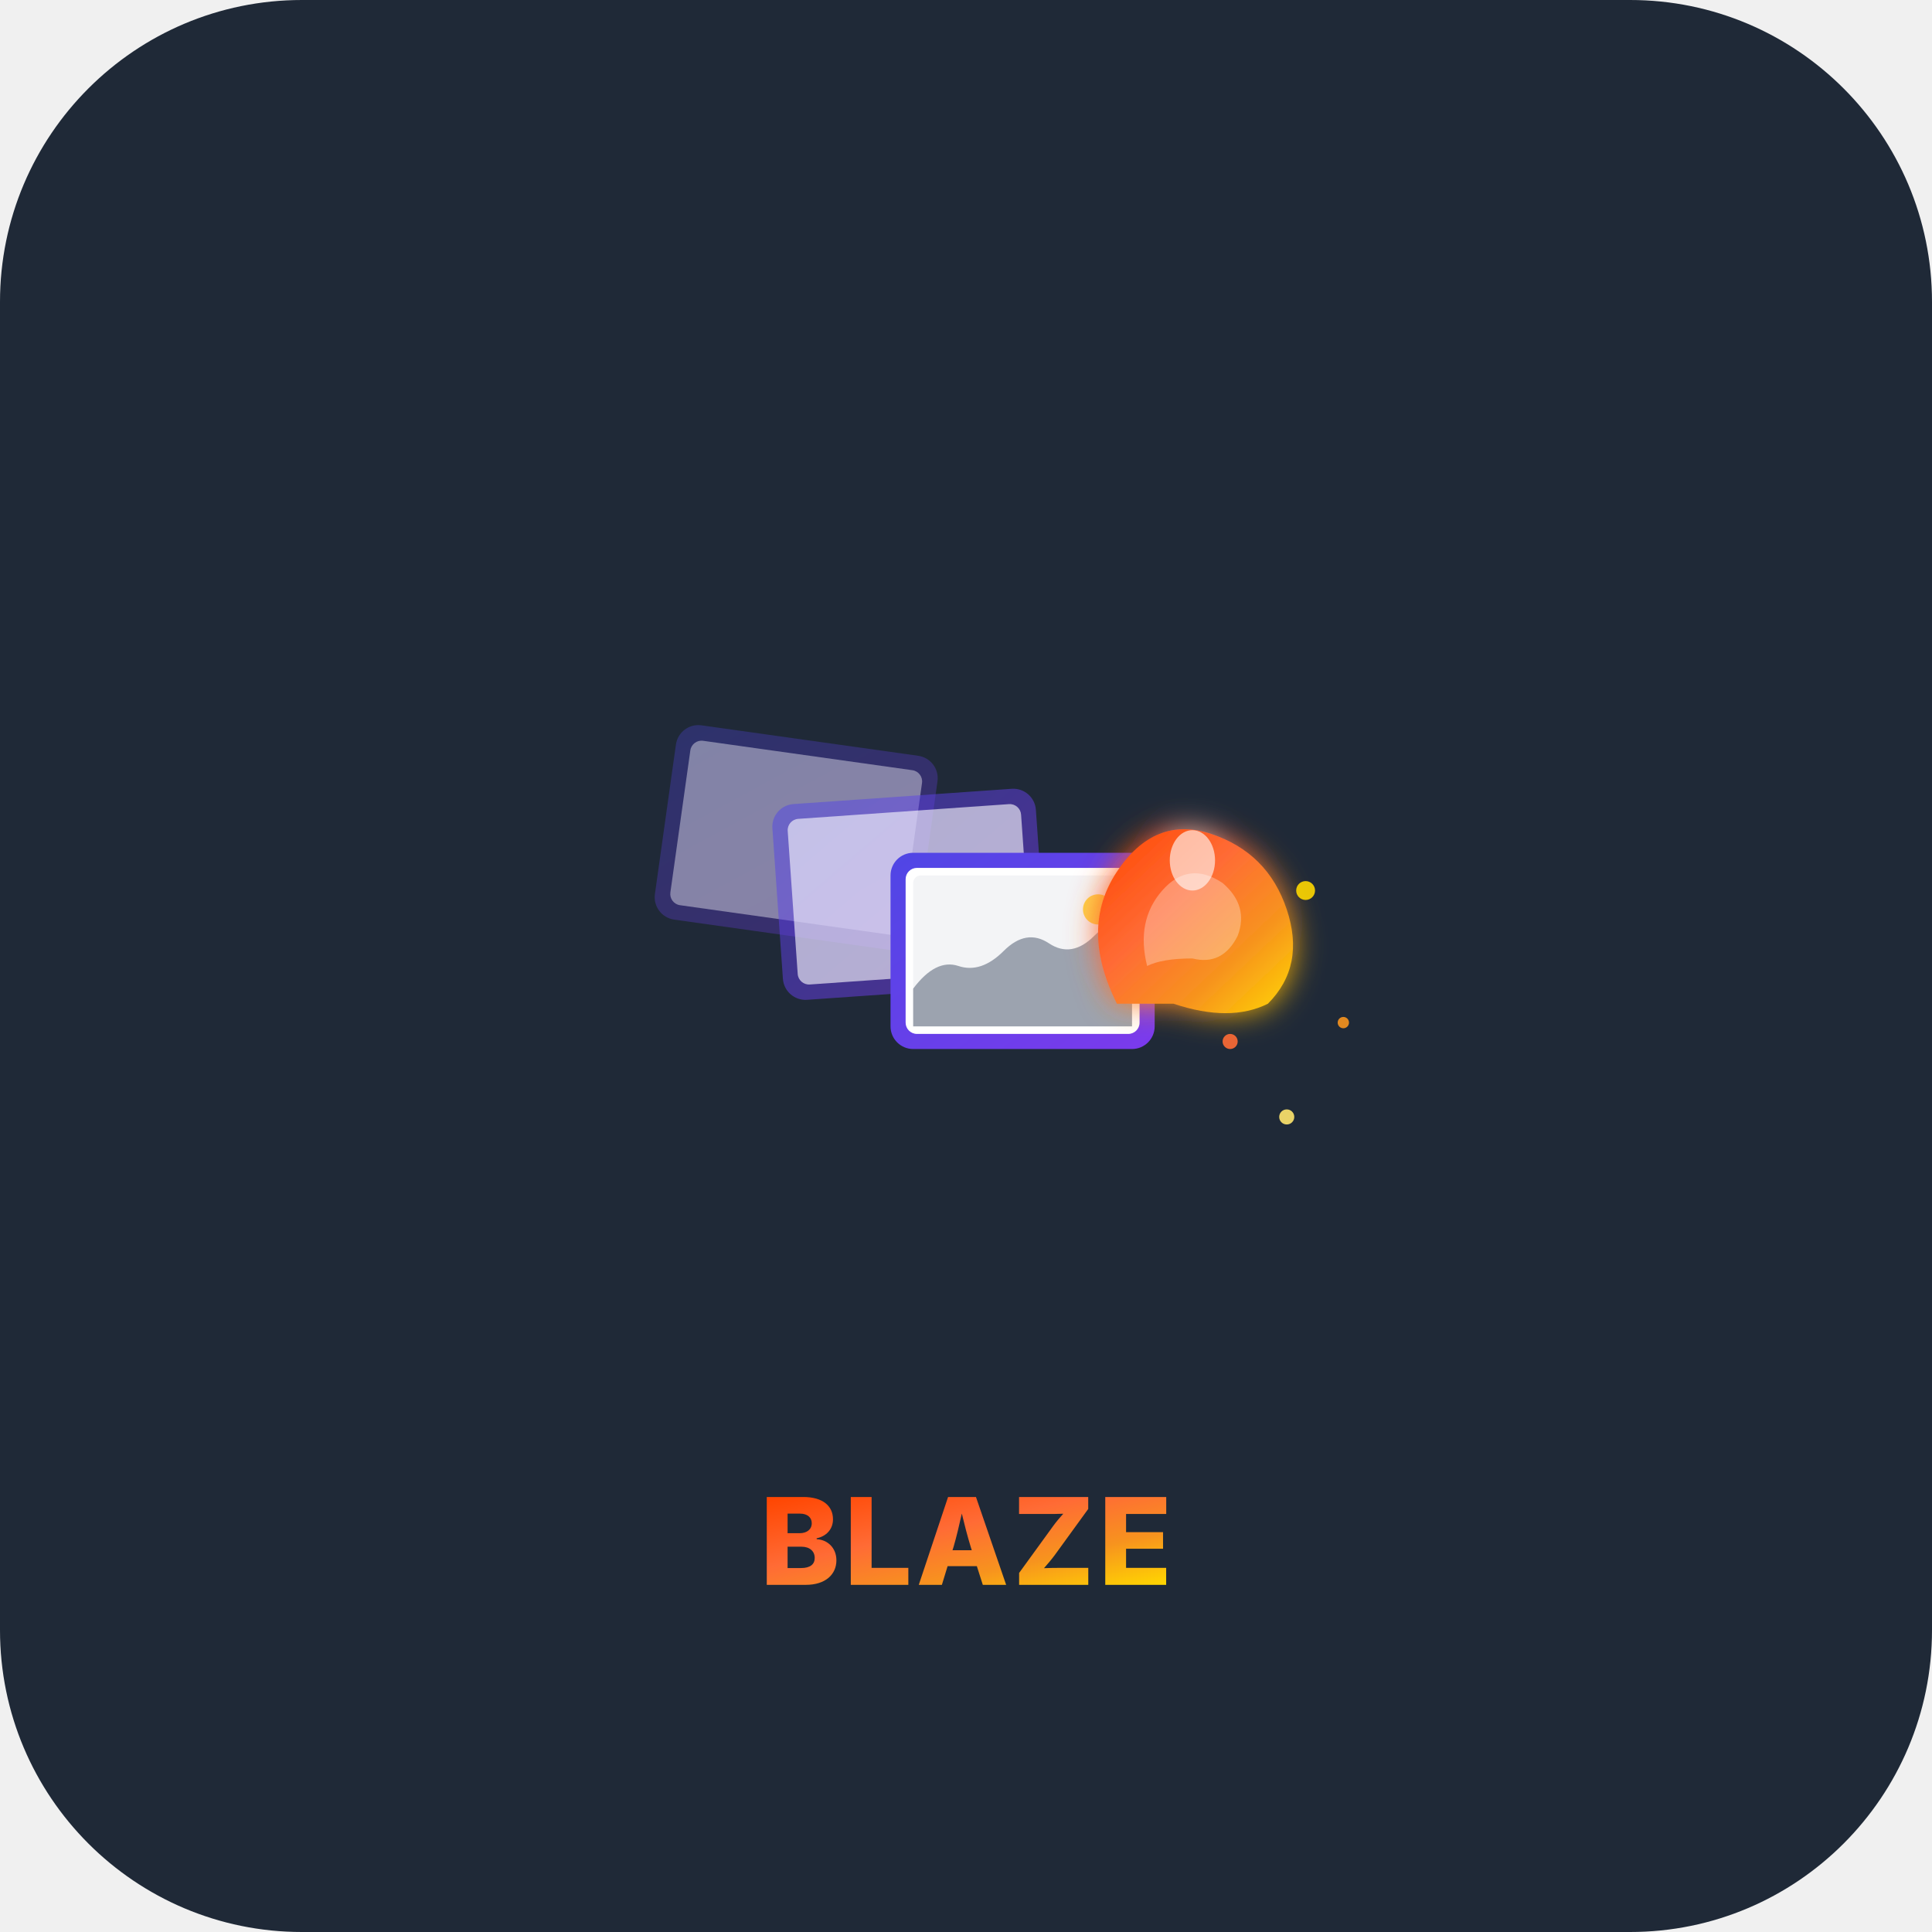
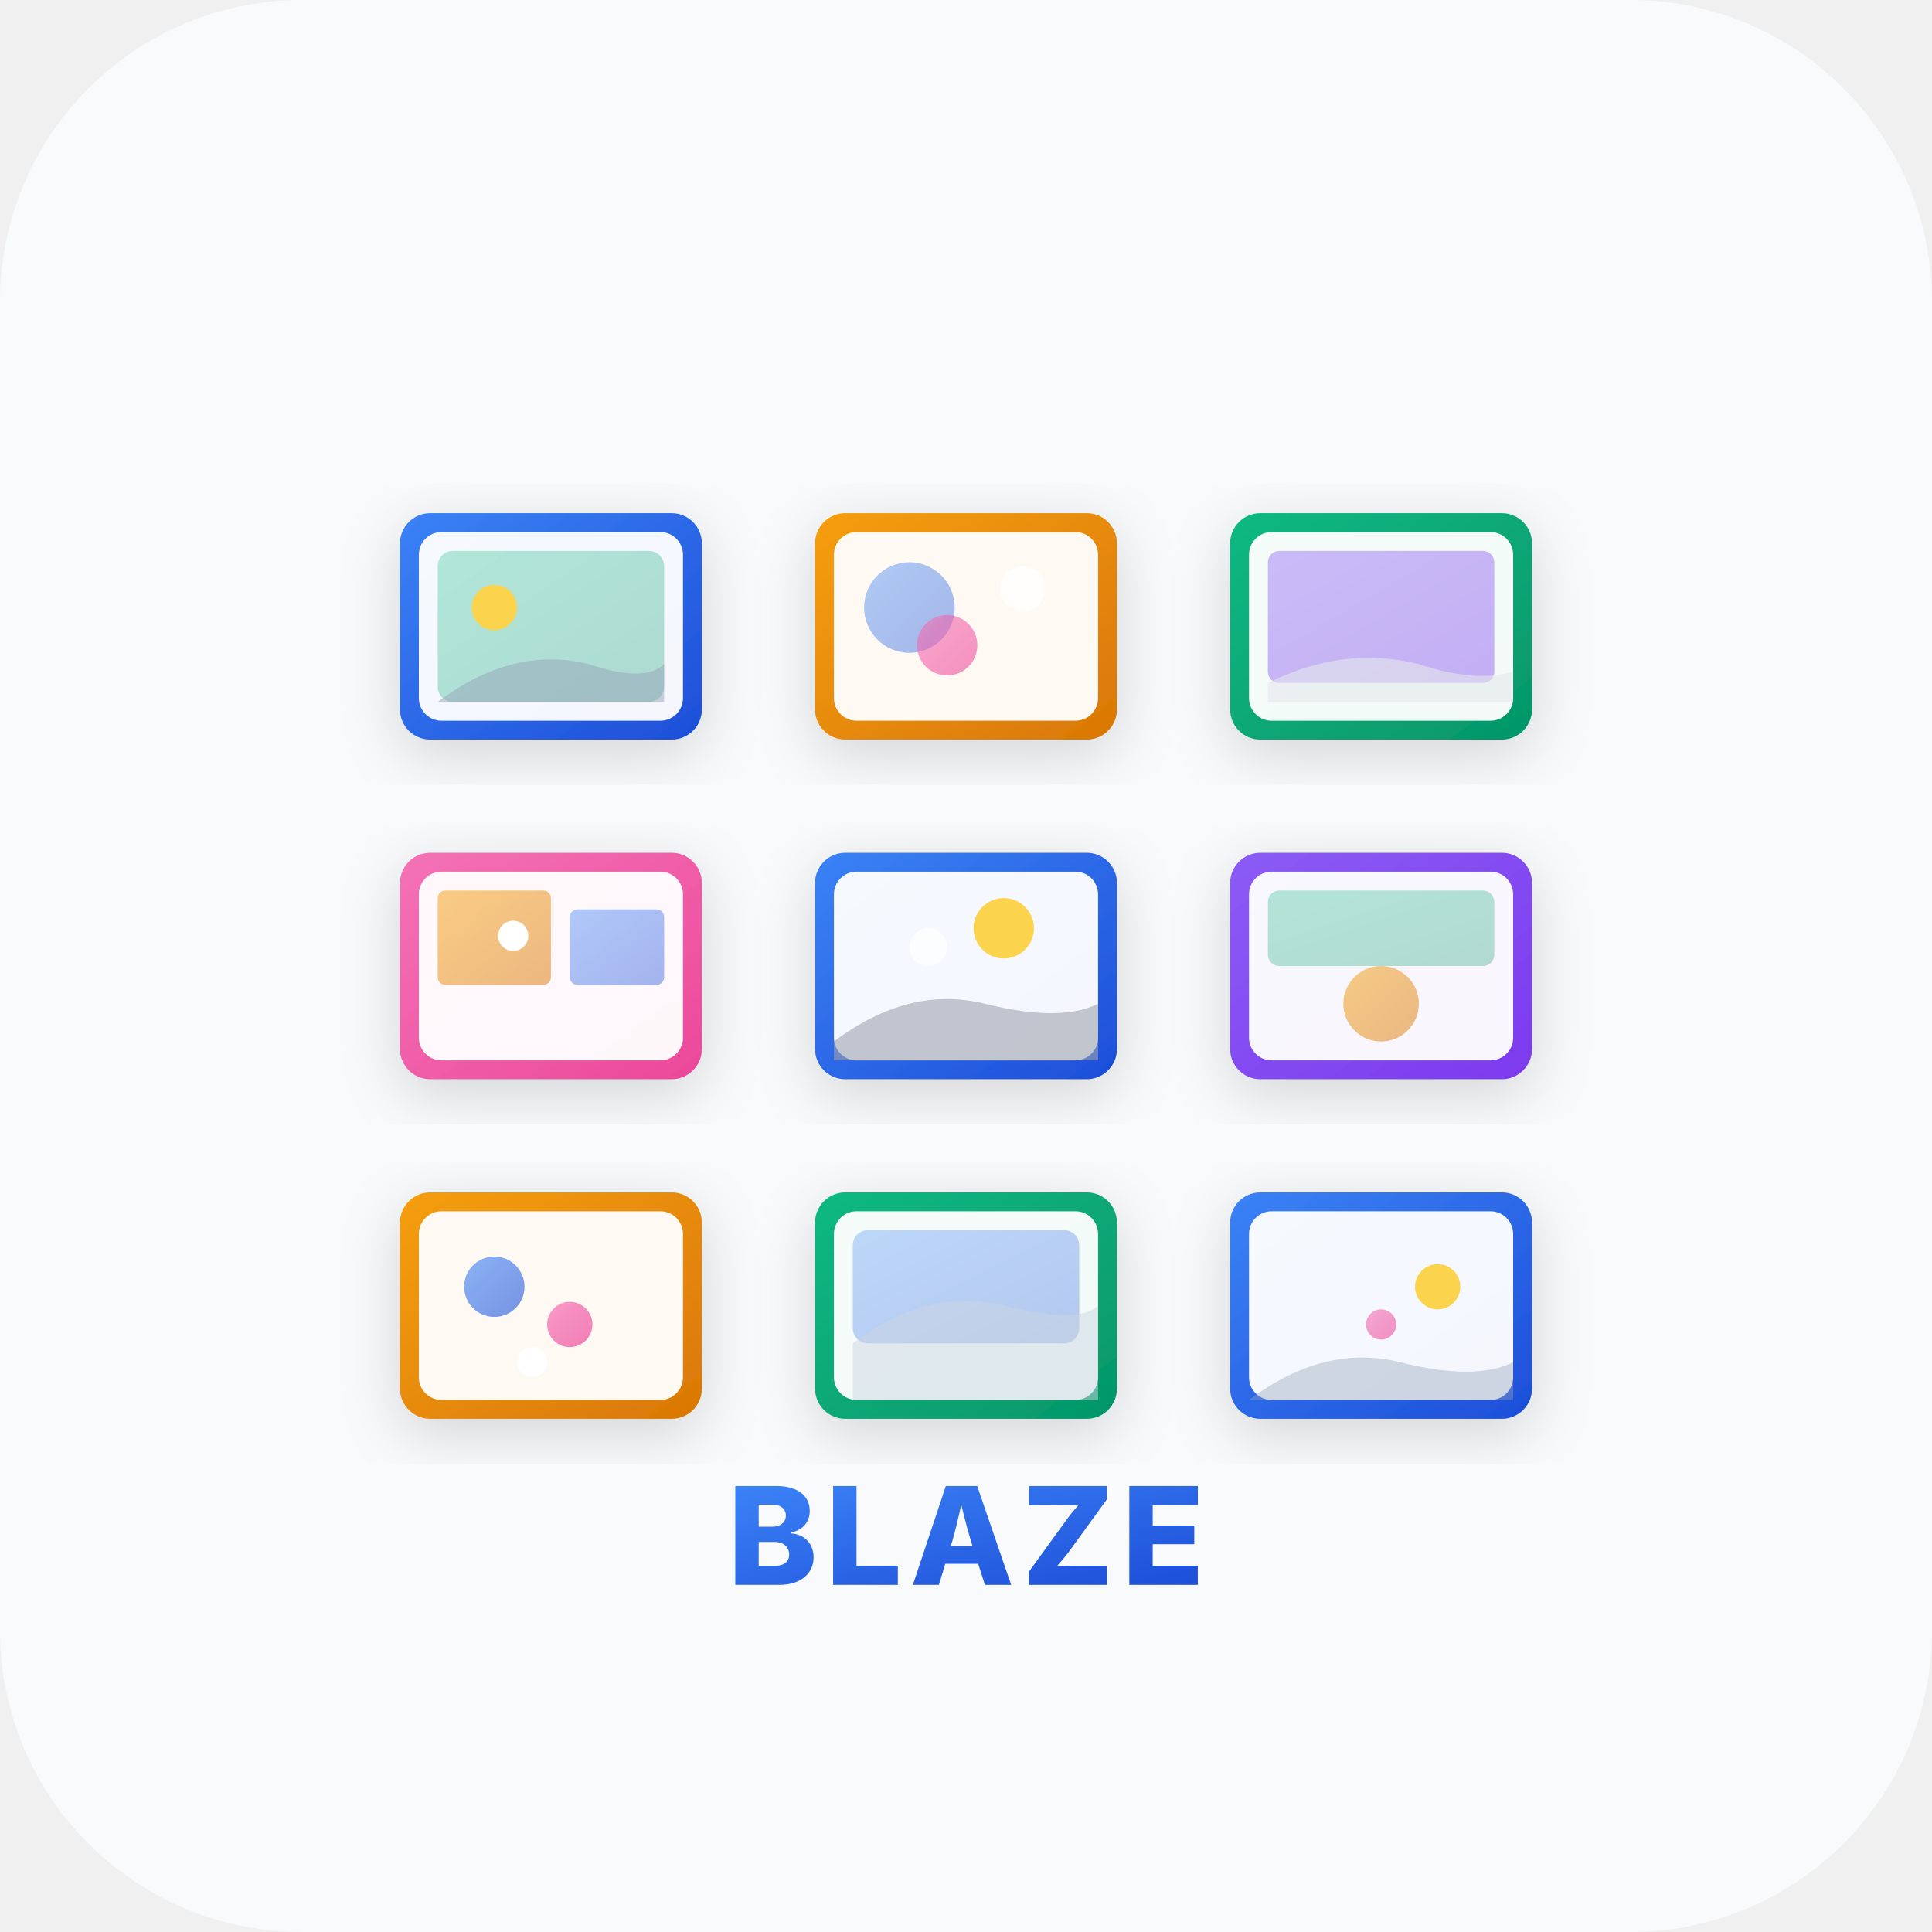
<svg xmlns="http://www.w3.org/2000/svg" width="512" height="512" viewBox="0 0 512 512" fill="none">
  <defs>
-     <linearGradient id="blazeGradient" x1="0%" y1="0%" x2="100%" y2="100%">
-       <stop offset="0%" style="stop-color:#FF4500;stop-opacity:1" />
-       <stop offset="40%" style="stop-color:#FF6B35;stop-opacity:1" />
-       <stop offset="70%" style="stop-color:#F7931E;stop-opacity:1" />
-       <stop offset="100%" style="stop-color:#FFD700;stop-opacity:1" />
+     <linearGradient id="primaryGradient" x1="0%" y1="0%" x2="100%" y2="100%">
+       <stop offset="0%" style="stop-color:#3B82F6;stop-opacity:1" />
+       <stop offset="100%" style="stop-color:#1D4ED8;stop-opacity:1" />
    </linearGradient>
-     <linearGradient id="frameGradient" x1="0%" y1="0%" x2="100%" y2="100%">
-       <stop offset="0%" style="stop-color:#4F46E5;stop-opacity:1" />
+     <linearGradient id="accentGradient" x1="0%" y1="0%" x2="100%" y2="100%">
+       <stop offset="0%" style="stop-color:#F59E0B;stop-opacity:1" />
+       <stop offset="100%" style="stop-color:#D97706;stop-opacity:1" />
+     </linearGradient>
+     <linearGradient id="greenGradient" x1="0%" y1="0%" x2="100%" y2="100%">
+       <stop offset="0%" style="stop-color:#10B981;stop-opacity:1" />
+       <stop offset="100%" style="stop-color:#059669;stop-opacity:1" />
+     </linearGradient>
+     <linearGradient id="pinkGradient" x1="0%" y1="0%" x2="100%" y2="100%">
+       <stop offset="0%" style="stop-color:#F472B6;stop-opacity:1" />
+       <stop offset="100%" style="stop-color:#EC4899;stop-opacity:1" />
+     </linearGradient>
+     <linearGradient id="purpleGradient" x1="0%" y1="0%" x2="100%" y2="100%">
+       <stop offset="0%" style="stop-color:#8B5CF6;stop-opacity:1" />
      <stop offset="100%" style="stop-color:#7C3AED;stop-opacity:1" />
    </linearGradient>
-     <filter id="glow" x="-20%" y="-20%" width="140%" height="140%">
-       <feGaussianBlur stdDeviation="4" result="coloredBlur" />
-       <feMerge>
-         <feMergeNode in="coloredBlur" />
-         <feMergeNode in="SourceGraphic" />
-       </feMerge>
+     <filter id="shadow" x="-20%" y="-20%" width="140%" height="140%">
+       <feDropShadow dx="0" dy="4" stdDeviation="8" flood-opacity="0.15" />
    </filter>
  </defs>
-   <rect width="512" height="512" rx="80" fill="#1F2937" />
+   <rect width="512" height="512" rx="80" fill="#F8FAFC" />
  <g transform="translate(256, 256)">
-     <g transform="translate(-80, -60)">
-       <rect x="0" y="0" width="70" height="52" rx="6" fill="url(#frameGradient)" opacity="0.3" transform="rotate(8 35 26)" />
-       <rect x="4" y="4" width="62" height="44" rx="3" fill="white" opacity="0.4" transform="rotate(8 35 26)" />
-       <rect x="30" y="15" width="70" height="52" rx="6" fill="url(#frameGradient)" opacity="0.5" transform="rotate(-4 65 41)" />
-       <rect x="34" y="19" width="62" height="44" rx="3" fill="white" opacity="0.6" transform="rotate(-4 65 41)" />
-       <rect x="60" y="30" width="70" height="52" rx="6" fill="url(#frameGradient)" />
-       <rect x="64" y="34" width="62" height="44" rx="3" fill="white" />
-       <rect x="66" y="36" width="58" height="40" rx="2" fill="#F3F4F6" />
-       <path d="M66 66 Q72 58 78 60 Q84 62 90 56 Q96 50 102 54 Q108 58 114 52 Q120 46 124 50 V76 H66 Z" fill="#9CA3AF" />
-       <circle cx="115" cy="45" r="4" fill="#FCD34D" />
+     <g filter="url(#shadow)">
+       <rect x="-150" y="-120" width="80" height="60" rx="8" fill="url(#primaryGradient)" />
+       <rect x="-145" y="-115" width="70" height="50" rx="6" fill="white" opacity="0.95" />
+       <rect x="-140" y="-110" width="60" height="40" rx="4" fill="url(#greenGradient)" opacity="0.3" />
+       <path d="M-140 -70 Q-120 -85 -100 -80 Q-85 -75 -80 -80 V-70 H-140 Z" fill="#94A3B8" opacity="0.5" />
+       <circle cx="-125" cy="-95" r="6" fill="#FCD34D" />
    </g>
-     <g transform="translate(40, -40)" filter="url(#glow)">
-       <path d="M0 50 Q-10 30 0 15 Q10 0 25 5 Q40 10 45 25 Q50 40 40 50 Q30 55 15 50 Q5 50 0 50 Z" fill="url(#blazeGradient)" />
-       <path d="M8 40 Q5 28 12 20 Q19 12 28 18 Q35 24 32 32 Q28 40 20 38 Q12 38 8 40 Z" fill="#FFF" opacity="0.3" />
-       <ellipse cx="20" cy="12" rx="6" ry="8" fill="#FFF" opacity="0.6" />
+     <g filter="url(#shadow)">
+       <rect x="-40" y="-120" width="80" height="60" rx="8" fill="url(#accentGradient)" />
+       <rect x="-35" y="-115" width="70" height="50" rx="6" fill="white" opacity="0.95" />
+       <circle cx="-15" cy="-95" r="12" fill="url(#primaryGradient)" opacity="0.4" />
+       <circle cx="-5" cy="-85" r="8" fill="url(#pinkGradient)" opacity="0.6" />
+       <circle cx="15" cy="-100" r="6" fill="#FFF" opacity="0.8" />
    </g>
-     <g opacity="0.9">
-       <circle cx="90" cy="-20" r="2.5" fill="#FFD700" />
-       <circle cx="70" cy="20" r="2" fill="#FF6B35" />
-       <circle cx="100" cy="15" r="1.5" fill="#F7931E" />
-       <circle cx="85" cy="40" r="2" fill="#FFE66D" />
+     <g filter="url(#shadow)">
+       <rect x="70" y="-120" width="80" height="60" rx="8" fill="url(#greenGradient)" />
+       <rect x="75" y="-115" width="70" height="50" rx="6" fill="white" opacity="0.95" />
+       <rect x="80" y="-110" width="60" height="35" rx="3" fill="url(#purpleGradient)" opacity="0.4" />
+       <path d="M80 -75 Q100 -85 120 -80 Q135 -75 145 -78 V-70 H80 Z" fill="#E5E7EB" opacity="0.6" />
    </g>
-     <g opacity="0.1" stroke="url(#blazeGradient)" stroke-width="1" fill="none">
-       <line x1="-100" y1="-80" x2="100" y2="-80" />
-       <line x1="-100" y1="-40" x2="100" y2="-40" />
-       <line x1="-100" y1="0" x2="100" y2="0" />
-       <line x1="-100" y1="40" x2="100" y2="40" />
-       <line x1="-80" y1="-100" x2="-80" y2="80" />
-       <line x1="-40" y1="-100" x2="-40" y2="80" />
-       <line x1="0" y1="-100" x2="0" y2="80" />
-       <line x1="40" y1="-100" x2="40" y2="80" />
-       <line x1="80" y1="-100" x2="80" y2="80" />
+     <g filter="url(#shadow)">
+       <rect x="-150" y="-30" width="80" height="60" rx="8" fill="url(#pinkGradient)" />
+       <rect x="-145" y="-25" width="70" height="50" rx="6" fill="white" opacity="0.95" />
+       <rect x="-140" y="-20" width="30" height="25" rx="2" fill="url(#accentGradient)" opacity="0.5" />
+       <rect x="-105" y="-15" width="25" height="20" rx="2" fill="url(#primaryGradient)" opacity="0.4" />
+       <circle cx="-120" cy="-8" r="4" fill="#FFF" />
+     </g>
+     <g filter="url(#shadow)">
+       <rect x="-40" y="-30" width="80" height="60" rx="8" fill="url(#primaryGradient)" />
+       <rect x="-35" y="-25" width="70" height="50" rx="6" fill="white" opacity="0.95" />
+       <path d="M-35 20 Q-15 5 5 10 Q25 15 35 10 V25 H-35 Z" fill="#9CA3AF" opacity="0.6" />
+       <circle cx="10" cy="-10" r="8" fill="#FCD34D" />
+       <circle cx="-10" cy="-5" r="5" fill="#FFF" opacity="0.7" />
+     </g>
+     <g filter="url(#shadow)">
+       <rect x="70" y="-30" width="80" height="60" rx="8" fill="url(#purpleGradient)" />
+       <rect x="75" y="-25" width="70" height="50" rx="6" fill="white" opacity="0.95" />
+       <rect x="80" y="-20" width="60" height="20" rx="3" fill="url(#greenGradient)" opacity="0.3" />
+       <circle cx="110" cy="10" r="10" fill="url(#accentGradient)" opacity="0.5" />
+     </g>
+     <g filter="url(#shadow)">
+       <rect x="-150" y="60" width="80" height="60" rx="8" fill="url(#accentGradient)" />
+       <rect x="-145" y="65" width="70" height="50" rx="6" fill="white" opacity="0.95" />
+       <circle cx="-125" cy="85" r="8" fill="url(#primaryGradient)" opacity="0.6" />
+       <circle cx="-105" cy="95" r="6" fill="url(#pinkGradient)" opacity="0.7" />
+       <circle cx="-115" cy="105" r="4" fill="#FFF" />
+     </g>
+     <g filter="url(#shadow)">
+       <rect x="-40" y="60" width="80" height="60" rx="8" fill="url(#greenGradient)" />
+       <rect x="-35" y="65" width="70" height="50" rx="6" fill="white" opacity="0.95" />
+       <rect x="-30" y="70" width="60" height="30" rx="4" fill="url(#primaryGradient)" opacity="0.3" />
+       <path d="M-30 100 Q-10 85 10 90 Q30 95 35 90 V115 H-30 Z" fill="#CBD5E1" opacity="0.5" />
+     </g>
+     <g filter="url(#shadow)">
+       <rect x="70" y="60" width="80" height="60" rx="8" fill="url(#primaryGradient)" />
+       <rect x="75" y="65" width="70" height="50" rx="6" fill="white" opacity="0.95" />
+       <path d="M75 115 Q95 100 115 105 Q135 110 145 105 V115 H75 Z" fill="#94A3B8" opacity="0.4" />
+       <circle cx="125" cy="85" r="6" fill="#FCD34D" />
+       <circle cx="110" cy="95" r="4" fill="url(#pinkGradient)" opacity="0.6" />
    </g>
  </g>
  <g transform="translate(256, 420)" text-anchor="middle">
-     <text x="0" y="0" font-family="system-ui, -apple-system, 'Segoe UI', sans-serif" font-size="32" font-weight="800" fill="url(#blazeGradient)" letter-spacing="1px">BLAZE</text>
+     <text x="0" y="0" font-family="system-ui, -apple-system, 'Segoe UI', sans-serif" font-size="36" font-weight="800" fill="url(#primaryGradient)" letter-spacing="2px">BLAZE</text>
  </g>
</svg>
